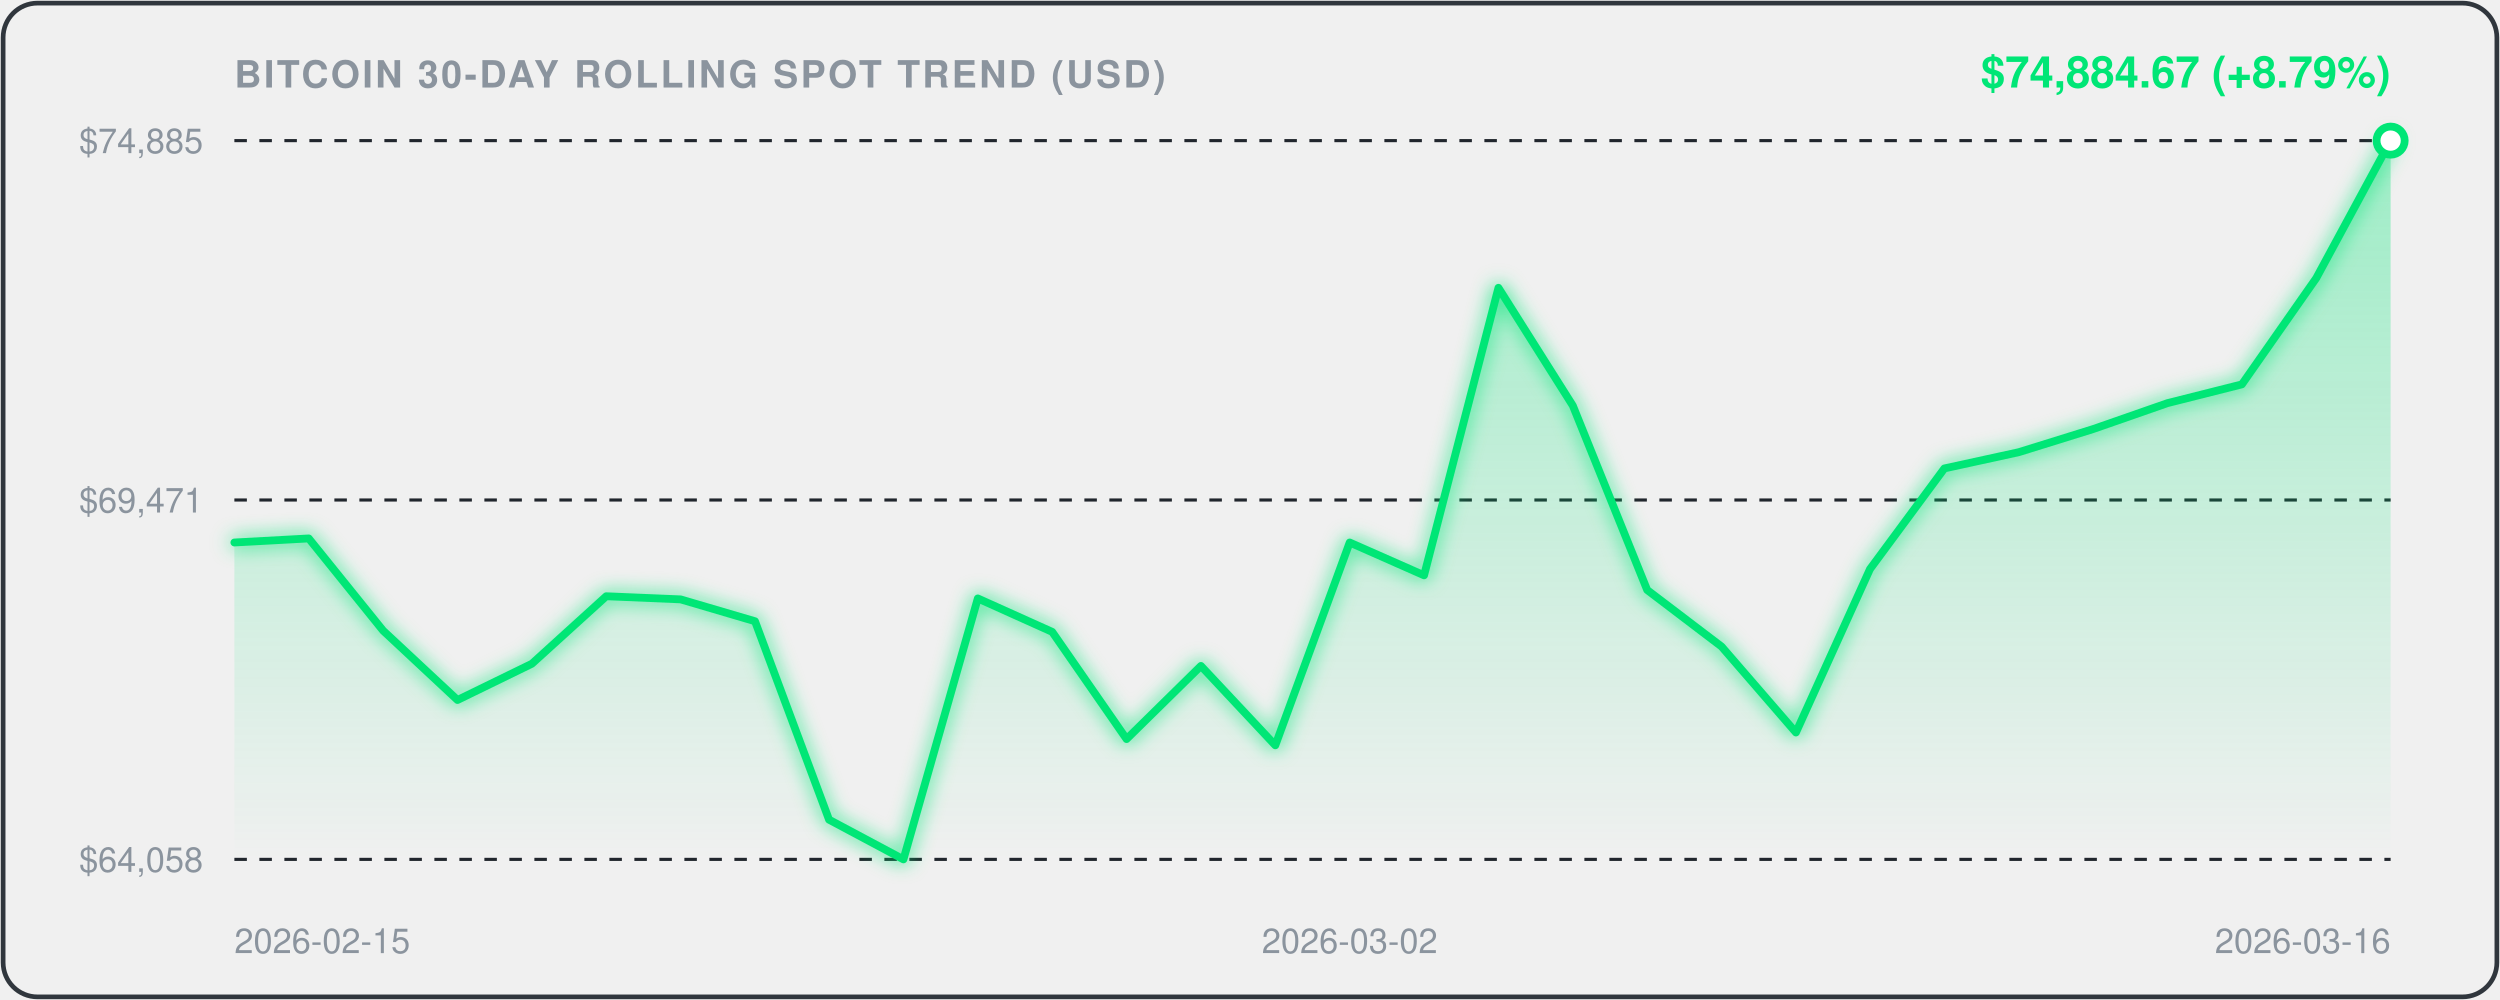
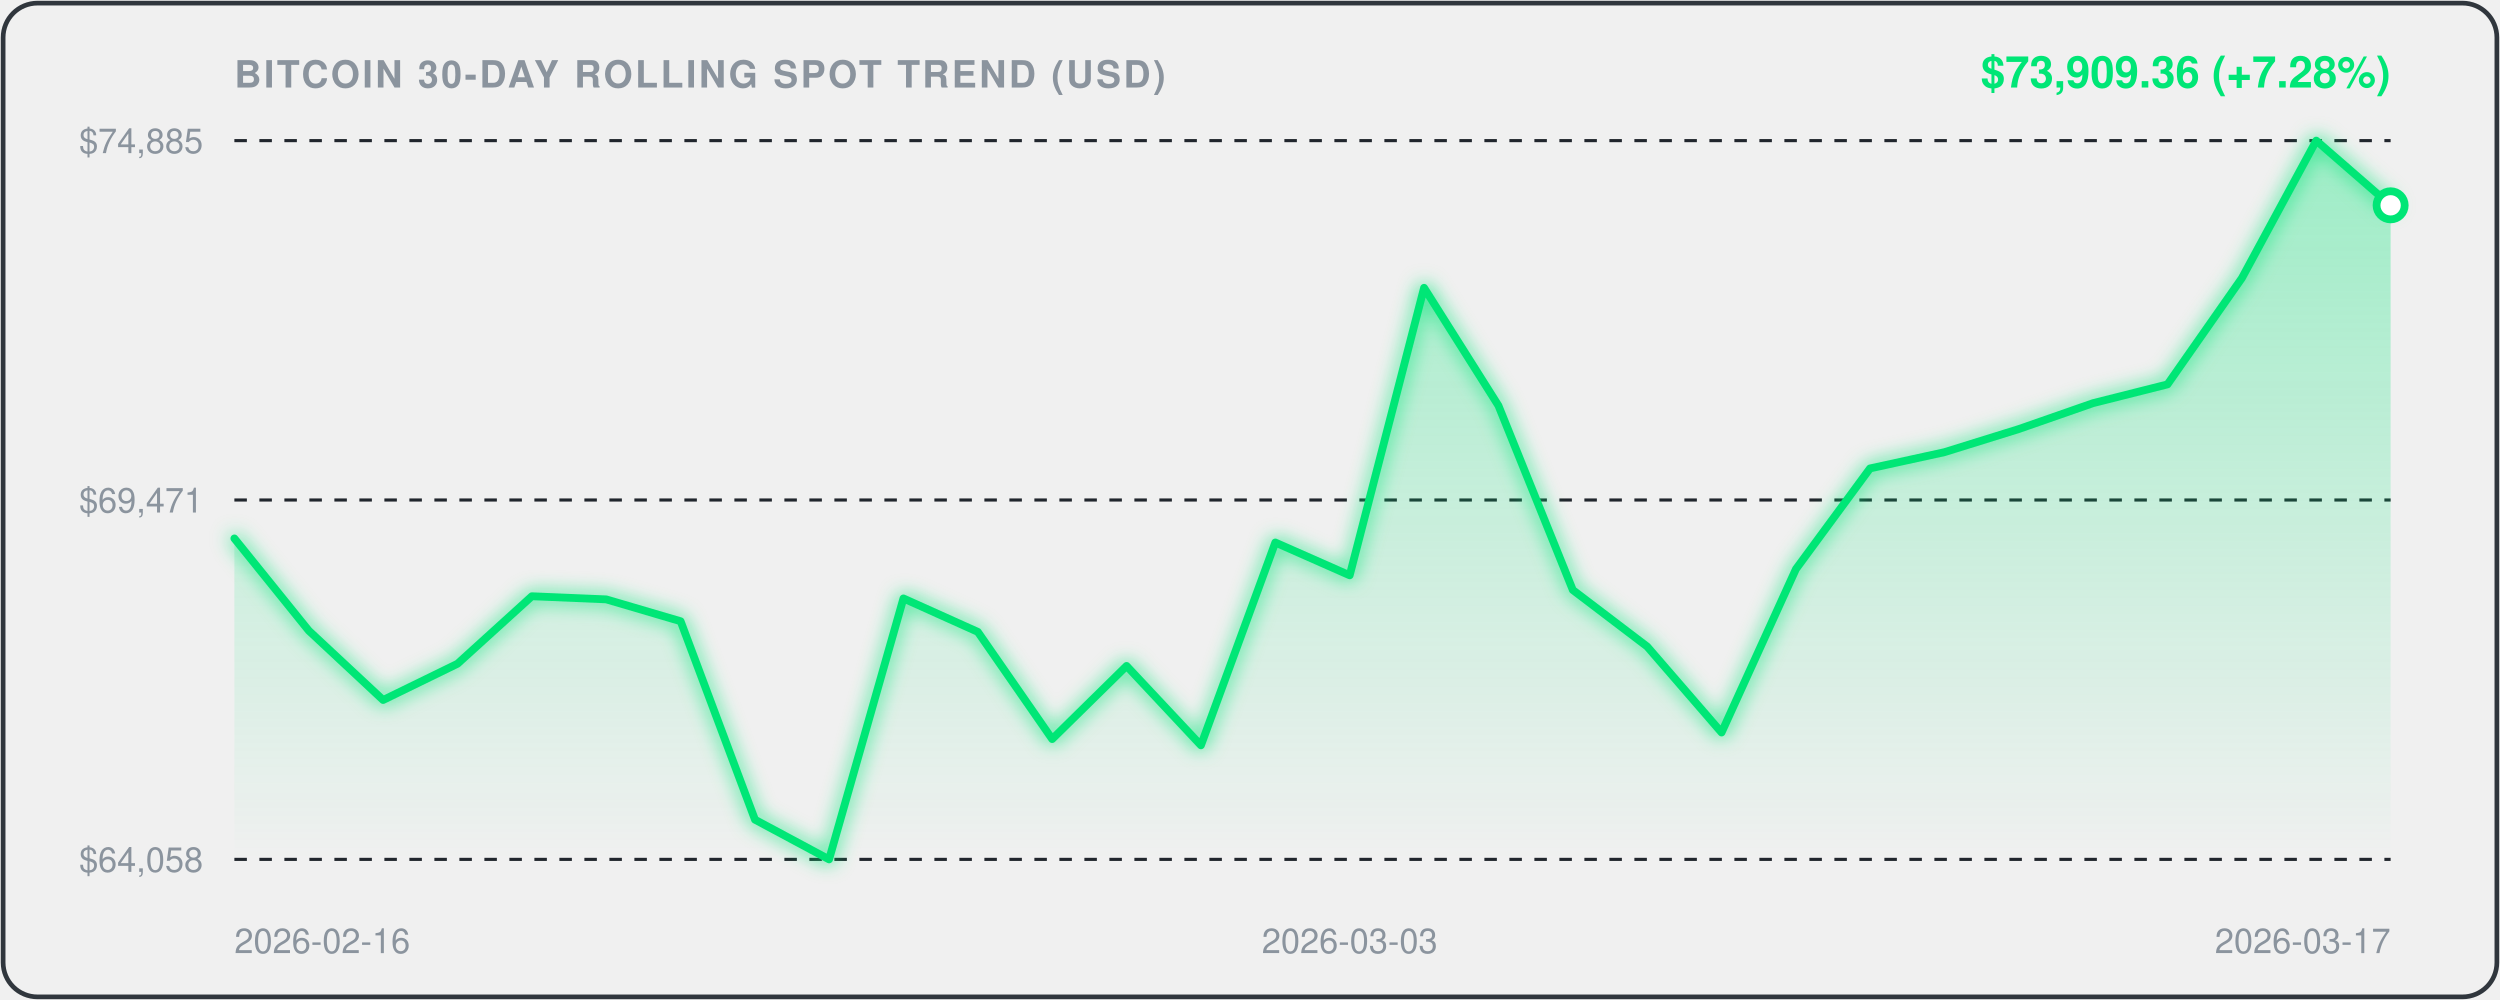
<svg xmlns="http://www.w3.org/2000/svg" viewBox="0 0 800 320" width="100%" height="100%" style="background:#0d1117;border-radius:12px;font-family:-apple-system,BlinkMacSystemFont,'Segoe UI',Helvetica,Arial,sans-serif;">
  <defs>
    <linearGradient id="areaGrad" x1="0" y1="0" x2="0" y2="1">
      <stop offset="0%" stop-color="rgba(0, 230, 118, 0.35)" />
      <stop offset="100%" stop-color="rgba(0, 230, 118, 0.0)" />
    </linearGradient>
    <filter id="glow" x="-20%" y="-20%" width="140%" height="140%">
      <feGaussianBlur stdDeviation="3" result="blur" />
      <feComposite in="SourceGraphic" in2="blur" operator="over" />
    </filter>
  </defs>
  <rect x="1" y="1" width="798" height="318" rx="11" fill="none" stroke="#30363d" stroke-width="1.5" />
  <text x="75" y="28" fill="#8b949e" font-size="12" font-weight="600" letter-spacing="0.8">BITCOIN 30-DAY ROLLING SPOT TREND (USD)</text>
-   <text x="765" y="28" text-anchor="end" fill="#00E676" font-size="14" font-weight="700">$74,884.67 (+8.79%)</text>
+   <text x="765" y="28" text-anchor="end" fill="#00E676" font-size="14" font-weight="700">$73,909.36 (+7.28%)</text>
  <line x1="75" y1="45" x2="765" y2="45" stroke="#21262d" stroke-width="1" stroke-dasharray="4,4" />
  <text x="65" y="49" text-anchor="end" fill="#8b949e" font-size="11">$74,885</text>
  <line x1="75" y1="160.0" x2="765" y2="160.0" stroke="#21262d" stroke-width="1" stroke-dasharray="4,4" />
  <text x="65" y="164.0" text-anchor="end" fill="#8b949e" font-size="11">$69,471</text>
  <line x1="75" y1="275" x2="765" y2="275" stroke="#21262d" stroke-width="1" stroke-dasharray="4,4" />
  <text x="65" y="279" text-anchor="end" fill="#8b949e" font-size="11">$64,058</text>
-   <path d="M 75.0,173.6 L 98.8,172.3 L 122.6,201.8 L 146.4,224.0 L 170.2,212.4 L 194.0,190.8 L 217.8,191.8 L 241.6,198.8 L 265.3,262.3 L 289.1,275.0 L 312.9,191.5 L 336.7,202.2 L 360.5,236.5 L 384.3,213.1 L 408.1,238.5 L 431.9,173.6 L 455.7,184.1 L 479.5,92.1 L 503.3,129.8 L 527.1,188.8 L 550.9,206.9 L 574.7,234.4 L 598.4,182.1 L 622.2,149.9 L 646.0,144.7 L 669.8,137.3 L 693.6,129.0 L 717.4,123.0 L 741.2,89.0 L 765.0,45.0 L 765.0,275.0 L 75.0,275.0 Z" fill="url(#areaGrad)" />
-   <path d="M 75.0,173.6 L 98.8,172.3 L 122.6,201.8 L 146.4,224.0 L 170.2,212.4 L 194.0,190.8 L 217.8,191.8 L 241.6,198.8 L 265.3,262.3 L 289.1,275.0 L 312.9,191.5 L 336.7,202.2 L 360.5,236.5 L 384.3,213.1 L 408.1,238.5 L 431.9,173.6 L 455.7,184.1 L 479.5,92.1 L 503.3,129.8 L 527.1,188.8 L 550.9,206.9 L 574.7,234.4 L 598.4,182.1 L 622.2,149.9 L 646.0,144.7 L 669.8,137.3 L 693.6,129.0 L 717.4,123.0 L 741.2,89.0 L 765.0,45.0" fill="none" stroke="#00E676" stroke-width="2.5" stroke-linecap="round" stroke-linejoin="round" filter="url(#glow)" />
-   <circle cx="765.0" cy="45.0" r="4.5" fill="#ffffff" stroke="#00E676" stroke-width="2.5" />
-   <text x="75.0" y="305" fill="#8b949e" font-size="11" text-anchor="start">2026-02-15</text>
-   <text x="431.9" y="305" fill="#8b949e" font-size="11" text-anchor="middle">2026-03-02</text>
-   <text x="765.0" y="305" fill="#8b949e" font-size="11" text-anchor="end">2026-03-16</text>
+   <path d="M 75.0,172.3 L 98.8,201.8 L 122.6,224.0 L 146.4,212.4 L 170.2,190.8 L 194.0,191.8 L 217.8,198.8 L 241.6,262.3 L 265.3,275.0 L 289.1,191.5 L 312.9,202.2 L 336.7,236.5 L 360.5,213.1 L 384.3,238.5 L 408.1,173.6 L 431.9,184.1 L 455.7,92.1 L 479.5,129.8 L 503.3,188.8 L 527.1,206.9 L 550.9,234.4 L 574.7,182.1 L 598.4,149.9 L 622.2,144.7 L 646.0,137.3 L 669.8,129.0 L 693.6,123.0 L 717.4,89.0 L 741.2,45.0 L 765.0,65.7 L 765.0,275.0 L 75.0,275.0 Z" fill="url(#areaGrad)" />
+   <path d="M 75.0,172.3 L 98.8,201.8 L 122.6,224.0 L 146.4,212.4 L 170.2,190.8 L 194.0,191.8 L 217.8,198.8 L 241.6,262.3 L 265.3,275.0 L 289.1,191.5 L 312.9,202.2 L 336.7,236.5 L 360.5,213.1 L 384.3,238.5 L 408.1,173.6 L 431.9,184.1 L 455.7,92.1 L 479.5,129.8 L 503.3,188.8 L 527.1,206.9 L 550.9,234.4 L 574.7,182.1 L 598.4,149.9 L 622.2,144.7 L 646.0,137.3 L 669.8,129.0 L 693.6,123.0 L 717.4,89.0 L 741.2,45.0 L 765.0,65.7" fill="none" stroke="#00E676" stroke-width="2.5" stroke-linecap="round" stroke-linejoin="round" filter="url(#glow)" />
+   <circle cx="765.0" cy="65.7" r="4.5" fill="#ffffff" stroke="#00E676" stroke-width="2.5" />
+   <text x="75.0" y="305" fill="#8b949e" font-size="11" text-anchor="start">2026-02-16</text>
+   <text x="431.9" y="305" fill="#8b949e" font-size="11" text-anchor="middle">2026-03-03</text>
+   <text x="765.0" y="305" fill="#8b949e" font-size="11" text-anchor="end">2026-03-17</text>
</svg>
